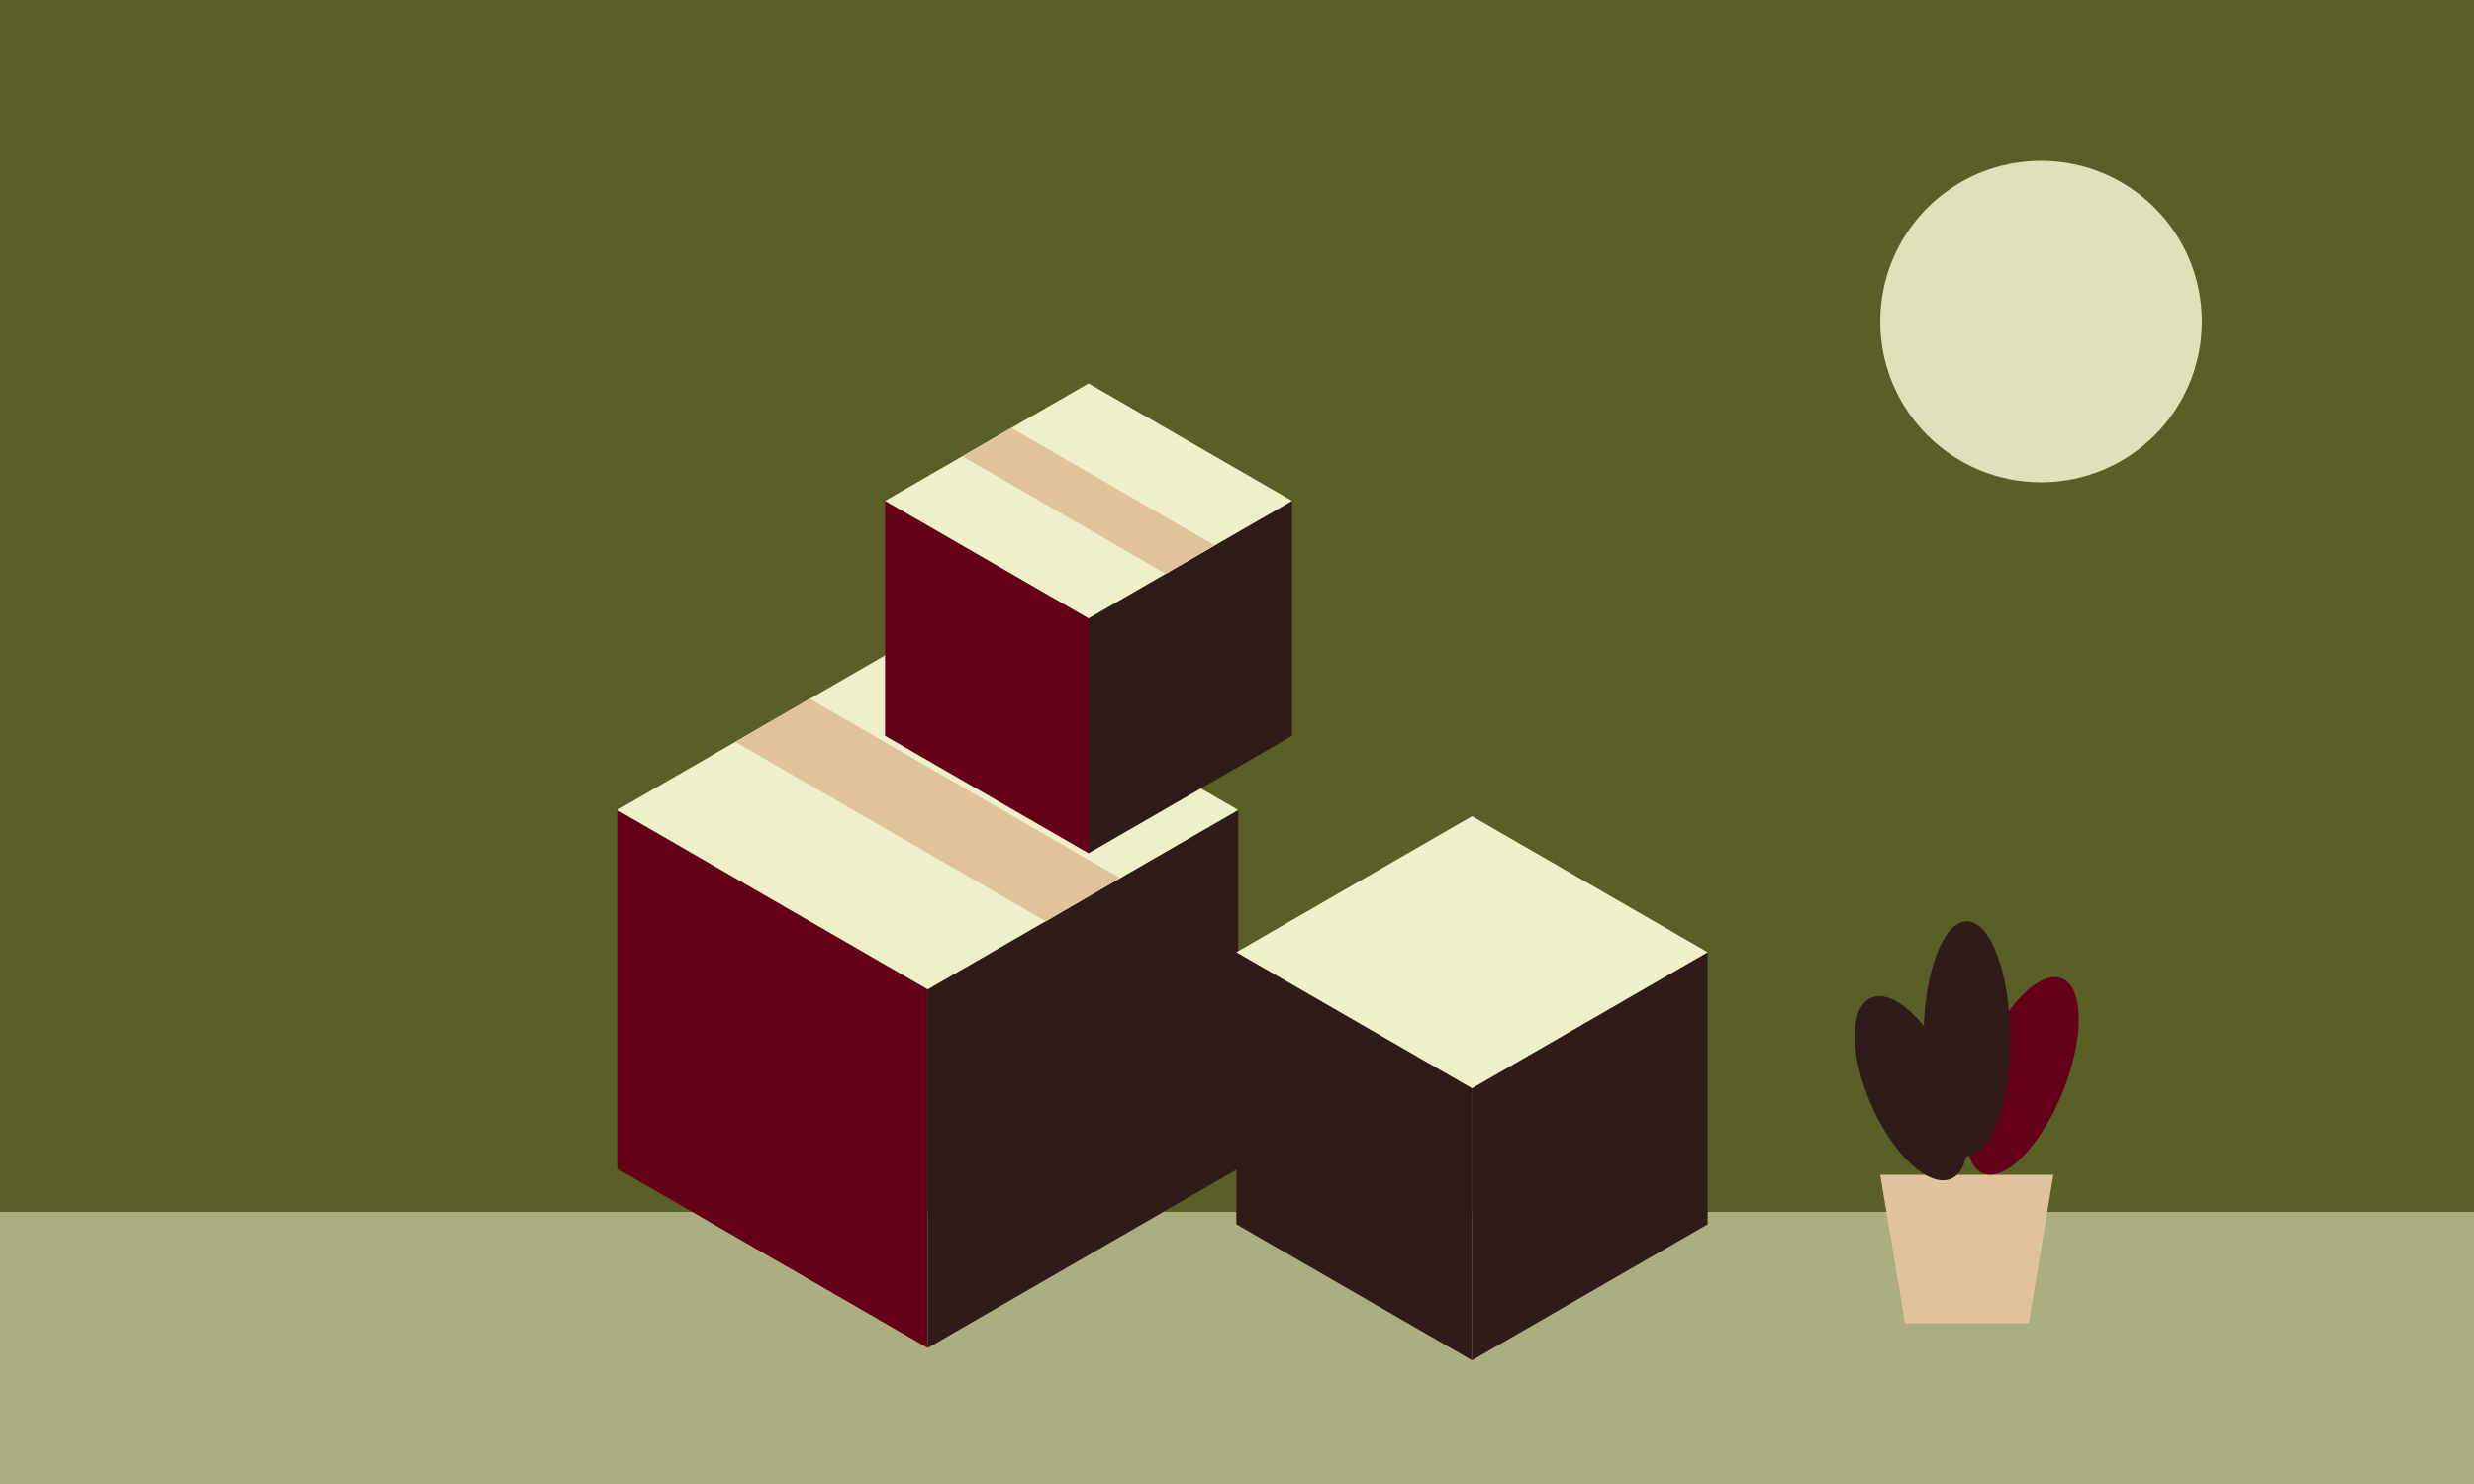
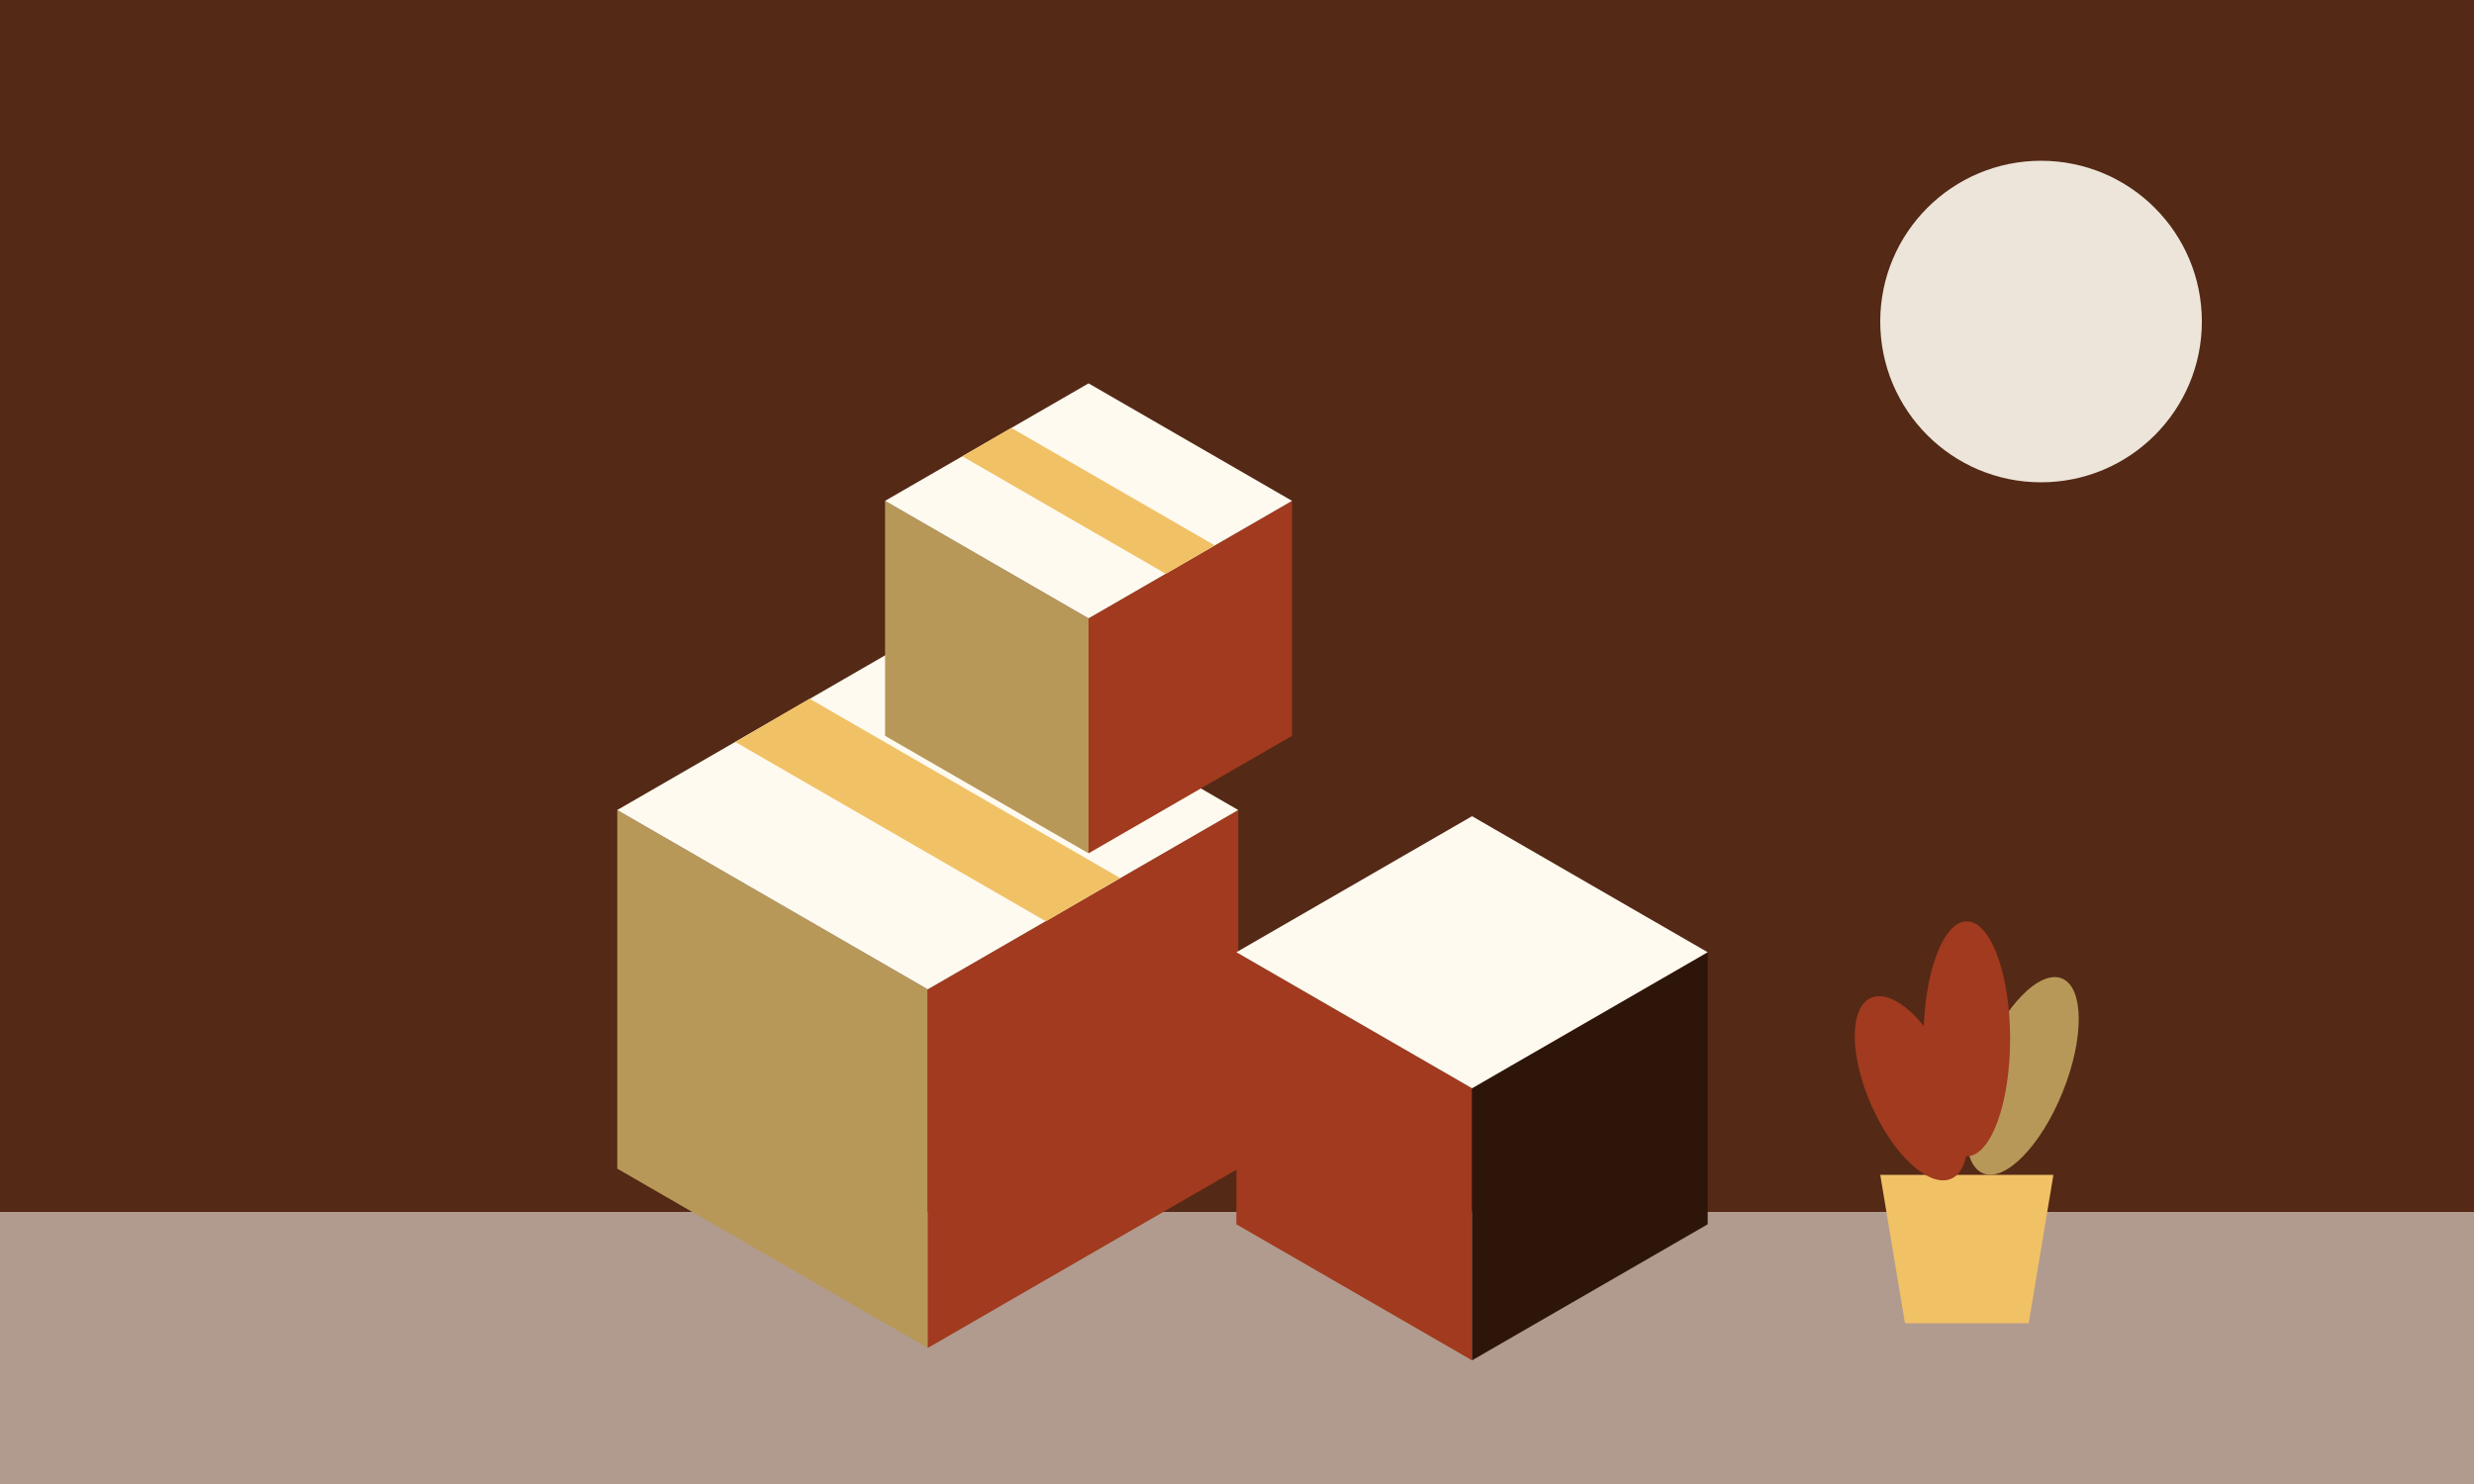
<svg xmlns="http://www.w3.org/2000/svg" viewBox="0 0 400 240" preserveAspectRatio="xMidYMid slice">
-   <rect width="400" height="240" fill="#5A5E27" />
-   <circle cx="330" cy="52" r="26" fill="#EFEFC9" opacity=".9" />
-   <rect x="0" y="196" width="400" height="44" fill="#EFEFC9" opacity=".55" />
-   <polygon points="99.8,131.0 150.0,160.0 150.0,218.0 99.8,189.0" fill="#640017" />
-   <polygon points="150.0,160.0 200.2,131.0 200.2,189.0 150.0,218.0" fill="#2F1B1A" />
-   <polygon points="150.0,102.0 200.2,131.0 150.0,160.0 99.8,131.0" fill="#EFEFC9" />
-   <polygon points="130.9,113.0 118.9,120.0 169.1,149.0 181.1,142.0" fill="#E0C39D" />
-   <polygon points="199.9,154.0 238.0,176.0 238.0,220.0 199.9,198.0" fill="#2F1B1A" />
-   <polygon points="238.0,176.0 276.1,154.0 276.1,198.0 238.0,220.0" fill="#2F1B1A" />
-   <polygon points="238.0,132.0 276.1,154.0 238.0,176.0 199.9,154.0" fill="#EFEFC9" />
-   <polygon points="143.1,81.0 176.0,100.0 176.0,138.0 143.1,119.0" fill="#640017" />
-   <polygon points="176.0,100.0 208.9,81.0 208.9,119.0 176.0,138.0" fill="#2F1B1A" />
-   <polygon points="176.0,62.0 208.9,81.0 176.0,100.0 143.1,81.0" fill="#EFEFC9" />
-   <polygon points="163.5,69.2 155.6,73.8 188.5,92.8 196.4,88.2" fill="#E0C39D" />
-   <path d="M304 190 h28 l-4 24 h-20z" fill="#E0C39D" />
-   <ellipse cx="309" cy="176" rx="7" ry="16" fill="#2F1B1A" transform="rotate(-24 309 176)" />
-   <ellipse cx="327" cy="174" rx="7" ry="17" fill="#640017" transform="rotate(22 327 174)" />
-   <ellipse cx="318" cy="168" rx="7" ry="19" fill="#2F1B1A" />
+   <rect width="400" height="240" fill="#542916" />
+   <circle cx="330" cy="52" r="26" fill="#FEFAF0" opacity=".9" />
+   <rect x="0" y="196" width="400" height="44" fill="#FEFAF0" opacity=".55" />
+   <polygon points="99.8,131.0 150.0,160.0 150.0,218.0 99.8,189.0" fill="#B79858" />
+   <polygon points="150.0,160.0 200.2,131.0 200.2,189.0 150.0,218.0" fill="#A13A1E" />
+   <polygon points="150.0,102.0 200.2,131.0 150.0,160.0 99.8,131.0" fill="#FEFAF0" />
+   <polygon points="130.9,113.0 118.9,120.0 169.1,149.0 181.1,142.0" fill="#F1C166" />
+   <polygon points="199.9,154.0 238.0,176.0 238.0,220.0 199.9,198.0" fill="#A13A1E" />
+   <polygon points="238.0,176.0 276.1,154.0 276.1,198.0 238.0,220.0" fill="#2E1509" />
+   <polygon points="238.0,132.0 276.1,154.0 238.0,176.0 199.9,154.0" fill="#FEFAF0" />
+   <polygon points="143.1,81.0 176.0,100.0 176.0,138.0 143.1,119.0" fill="#B79858" />
+   <polygon points="176.0,100.0 208.9,81.0 208.9,119.0 176.0,138.0" fill="#A13A1E" />
+   <polygon points="176.0,62.0 208.9,81.0 176.0,100.0 143.1,81.0" fill="#FEFAF0" />
+   <polygon points="163.5,69.2 155.6,73.8 188.5,92.8 196.4,88.2" fill="#F1C166" />
+   <path d="M304 190 h28 l-4 24 h-20z" fill="#F1C166" />
+   <ellipse cx="309" cy="176" rx="7" ry="16" fill="#A13A1E" transform="rotate(-24 309 176)" />
+   <ellipse cx="327" cy="174" rx="7" ry="17" fill="#B79858" transform="rotate(22 327 174)" />
+   <ellipse cx="318" cy="168" rx="7" ry="19" fill="#A13A1E" />
</svg>
